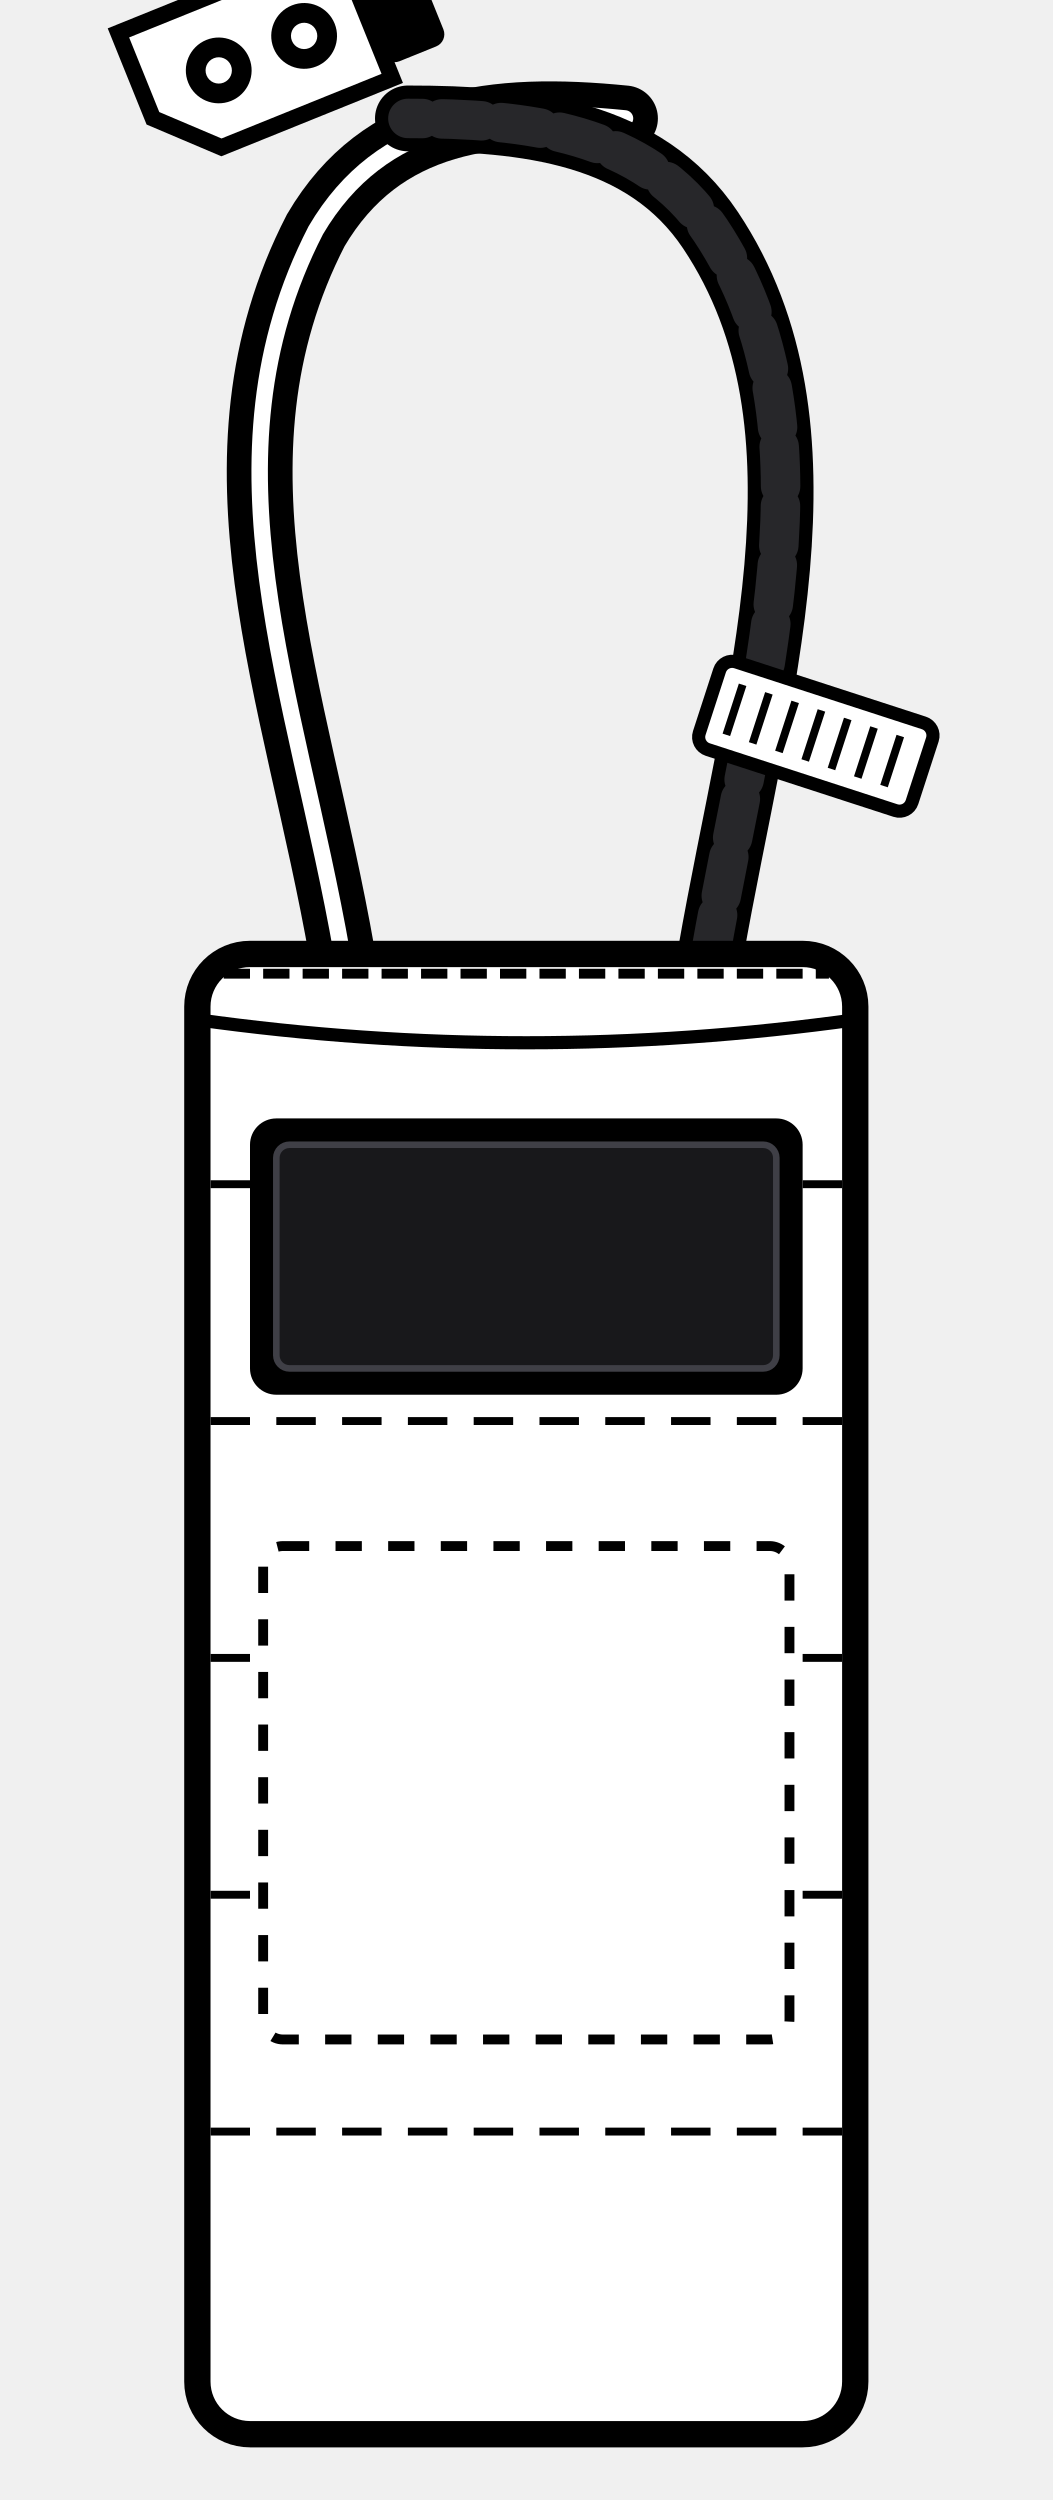
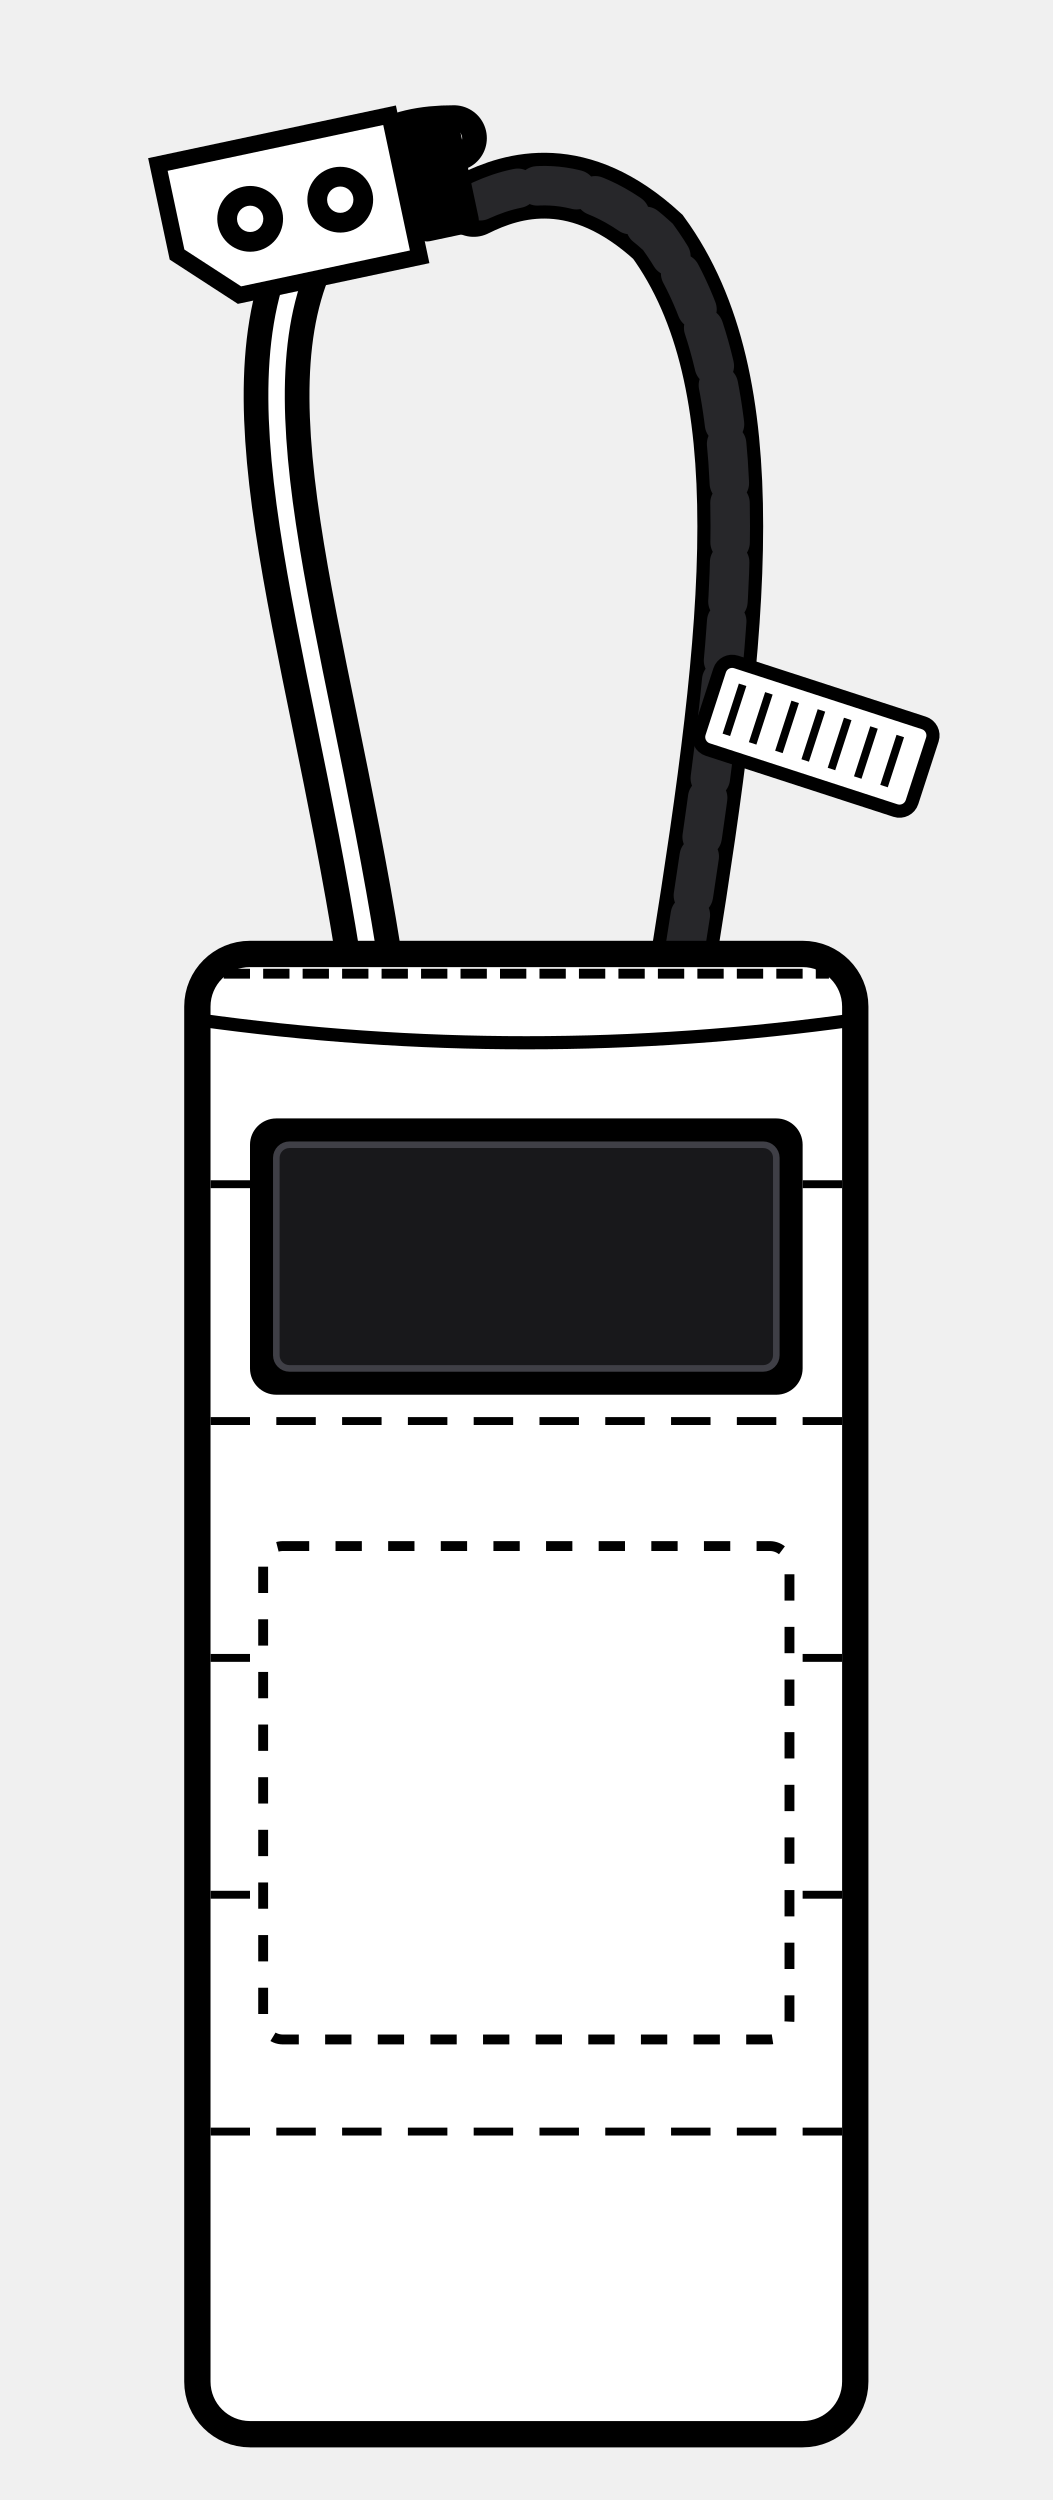
<svg xmlns="http://www.w3.org/2000/svg" viewBox="0 0 160 380" width="160" height="380">
  <g id="lipo-top-view">
-     <path d="M 52 145           C 45 105, 30 70, 48 35           C 58 18, 75 16, 95 18" fill="none" stroke="#000000" stroke-width="10" stroke-linecap="round" />
-     <path d="M 52 145           C 45 105, 30 70, 48 35           C 58 18, 75 16, 95 18" fill="none" stroke="#ffffff" stroke-width="2.5" stroke-linecap="round" />
-     <path d="M 108 145           C 115 105, 128 65, 108 35           C 98 20, 80 18, 62 18" fill="none" stroke="#000000" stroke-width="10" stroke-linecap="round" />
-     <path d="M 108 145           C 115 105, 128 65, 108 35           C 98 20, 80 18, 62 18" fill="none" stroke="#27272a" stroke-width="6" stroke-linecap="round" stroke-dasharray="6 3" />
-     <g transform="translate(18, 5) rotate(-22)">
+     <path d="M 56 145           C 48 95, 34 58, 48 35           C 54 24, 60 21, 69 21" fill="none" stroke="#000000" stroke-width="10" stroke-linecap="round" />
+     <path d="M 56 145           C 48 95, 34 58, 48 35           C 54 24, 60 21, 69 21" fill="none" stroke="#ffffff" stroke-width="2.5" stroke-linecap="round" />
+     <path d="M 104 145           C 112 95, 116 58, 100 36           C 88 25, 78 28, 72 31" fill="none" stroke="#000000" stroke-width="10" stroke-linecap="round" />
+     <path d="M 104 145           C 112 95, 116 58, 100 36           C 88 25, 78 28, 72 31" fill="none" stroke="#27272a" stroke-width="6" stroke-linecap="round" stroke-dasharray="6 3" />
+     <g transform="translate(24, 25) rotate(-12)">
      <path d="M 0 0 L 36 0 L 36 22 L 8 22 L 0 14 Z" fill="#ffffff" stroke="#000000" stroke-width="2.5" />
      <circle cx="12" cy="11" r="5" fill="#000000" />
      <circle cx="12" cy="11" r="2" fill="#ffffff" />
      <circle cx="26" cy="11" r="5" fill="#000000" />
      <circle cx="26" cy="11" r="2" fill="#ffffff" />
      <rect x="36" y="2" width="10" height="18" rx="2" fill="#000000" />
    </g>
    <g transform="translate(110, 100) rotate(18)">
      <rect x="0" y="0" width="34" height="14" rx="2" fill="#ffffff" stroke="#000000" stroke-width="2" />
      <line x1="4" y1="3" x2="4" y2="11" stroke="#000000" stroke-width="1.2" />
      <line x1="8.2" y1="3" x2="8.2" y2="11" stroke="#000000" stroke-width="1.2" />
      <line x1="12.4" y1="3" x2="12.4" y2="11" stroke="#000000" stroke-width="1.2" />
      <line x1="16.6" y1="3" x2="16.6" y2="11" stroke="#000000" stroke-width="1.2" />
      <line x1="20.8" y1="3" x2="20.8" y2="11" stroke="#000000" stroke-width="1.2" />
      <line x1="25" y1="3" x2="25" y2="11" stroke="#000000" stroke-width="1.2" />
      <line x1="29.2" y1="3" x2="29.2" y2="11" stroke="#000000" stroke-width="1.2" />
    </g>
    <rect x="30" y="145" width="100" height="225" rx="8" fill="#ffffff" stroke="#000000" stroke-width="4" />
    <path d="M 30 155 Q 80 162 130 155" stroke="#000000" stroke-width="2" fill="none" />
    <path d="M 34 148 L 126 148" stroke="#000000" stroke-width="1.5" stroke-dasharray="4 2" />
    <line x1="32" y1="180" x2="128" y2="180" stroke="#000000" stroke-width="1.2" stroke-dasharray="6 4" />
    <line x1="32" y1="216" x2="128" y2="216" stroke="#000000" stroke-width="1.2" stroke-dasharray="6 4" />
    <line x1="32" y1="252" x2="128" y2="252" stroke="#000000" stroke-width="1.2" stroke-dasharray="6 4" />
    <line x1="32" y1="288" x2="128" y2="288" stroke="#000000" stroke-width="1.2" stroke-dasharray="6 4" />
    <line x1="32" y1="324" x2="128" y2="324" stroke="#000000" stroke-width="1.2" stroke-dasharray="6 4" />
    <rect x="38" y="170" width="84" height="42" rx="4" fill="#000000" />
    <rect x="42" y="174" width="76" height="34" rx="2" fill="#18181b" stroke="#3f3f46" stroke-width="1" />
    <rect x="40" y="235" width="80" height="75" rx="3" fill="#ffffff" stroke="#000000" stroke-width="1.5" stroke-dasharray="4 4" />
  </g>
</svg>
